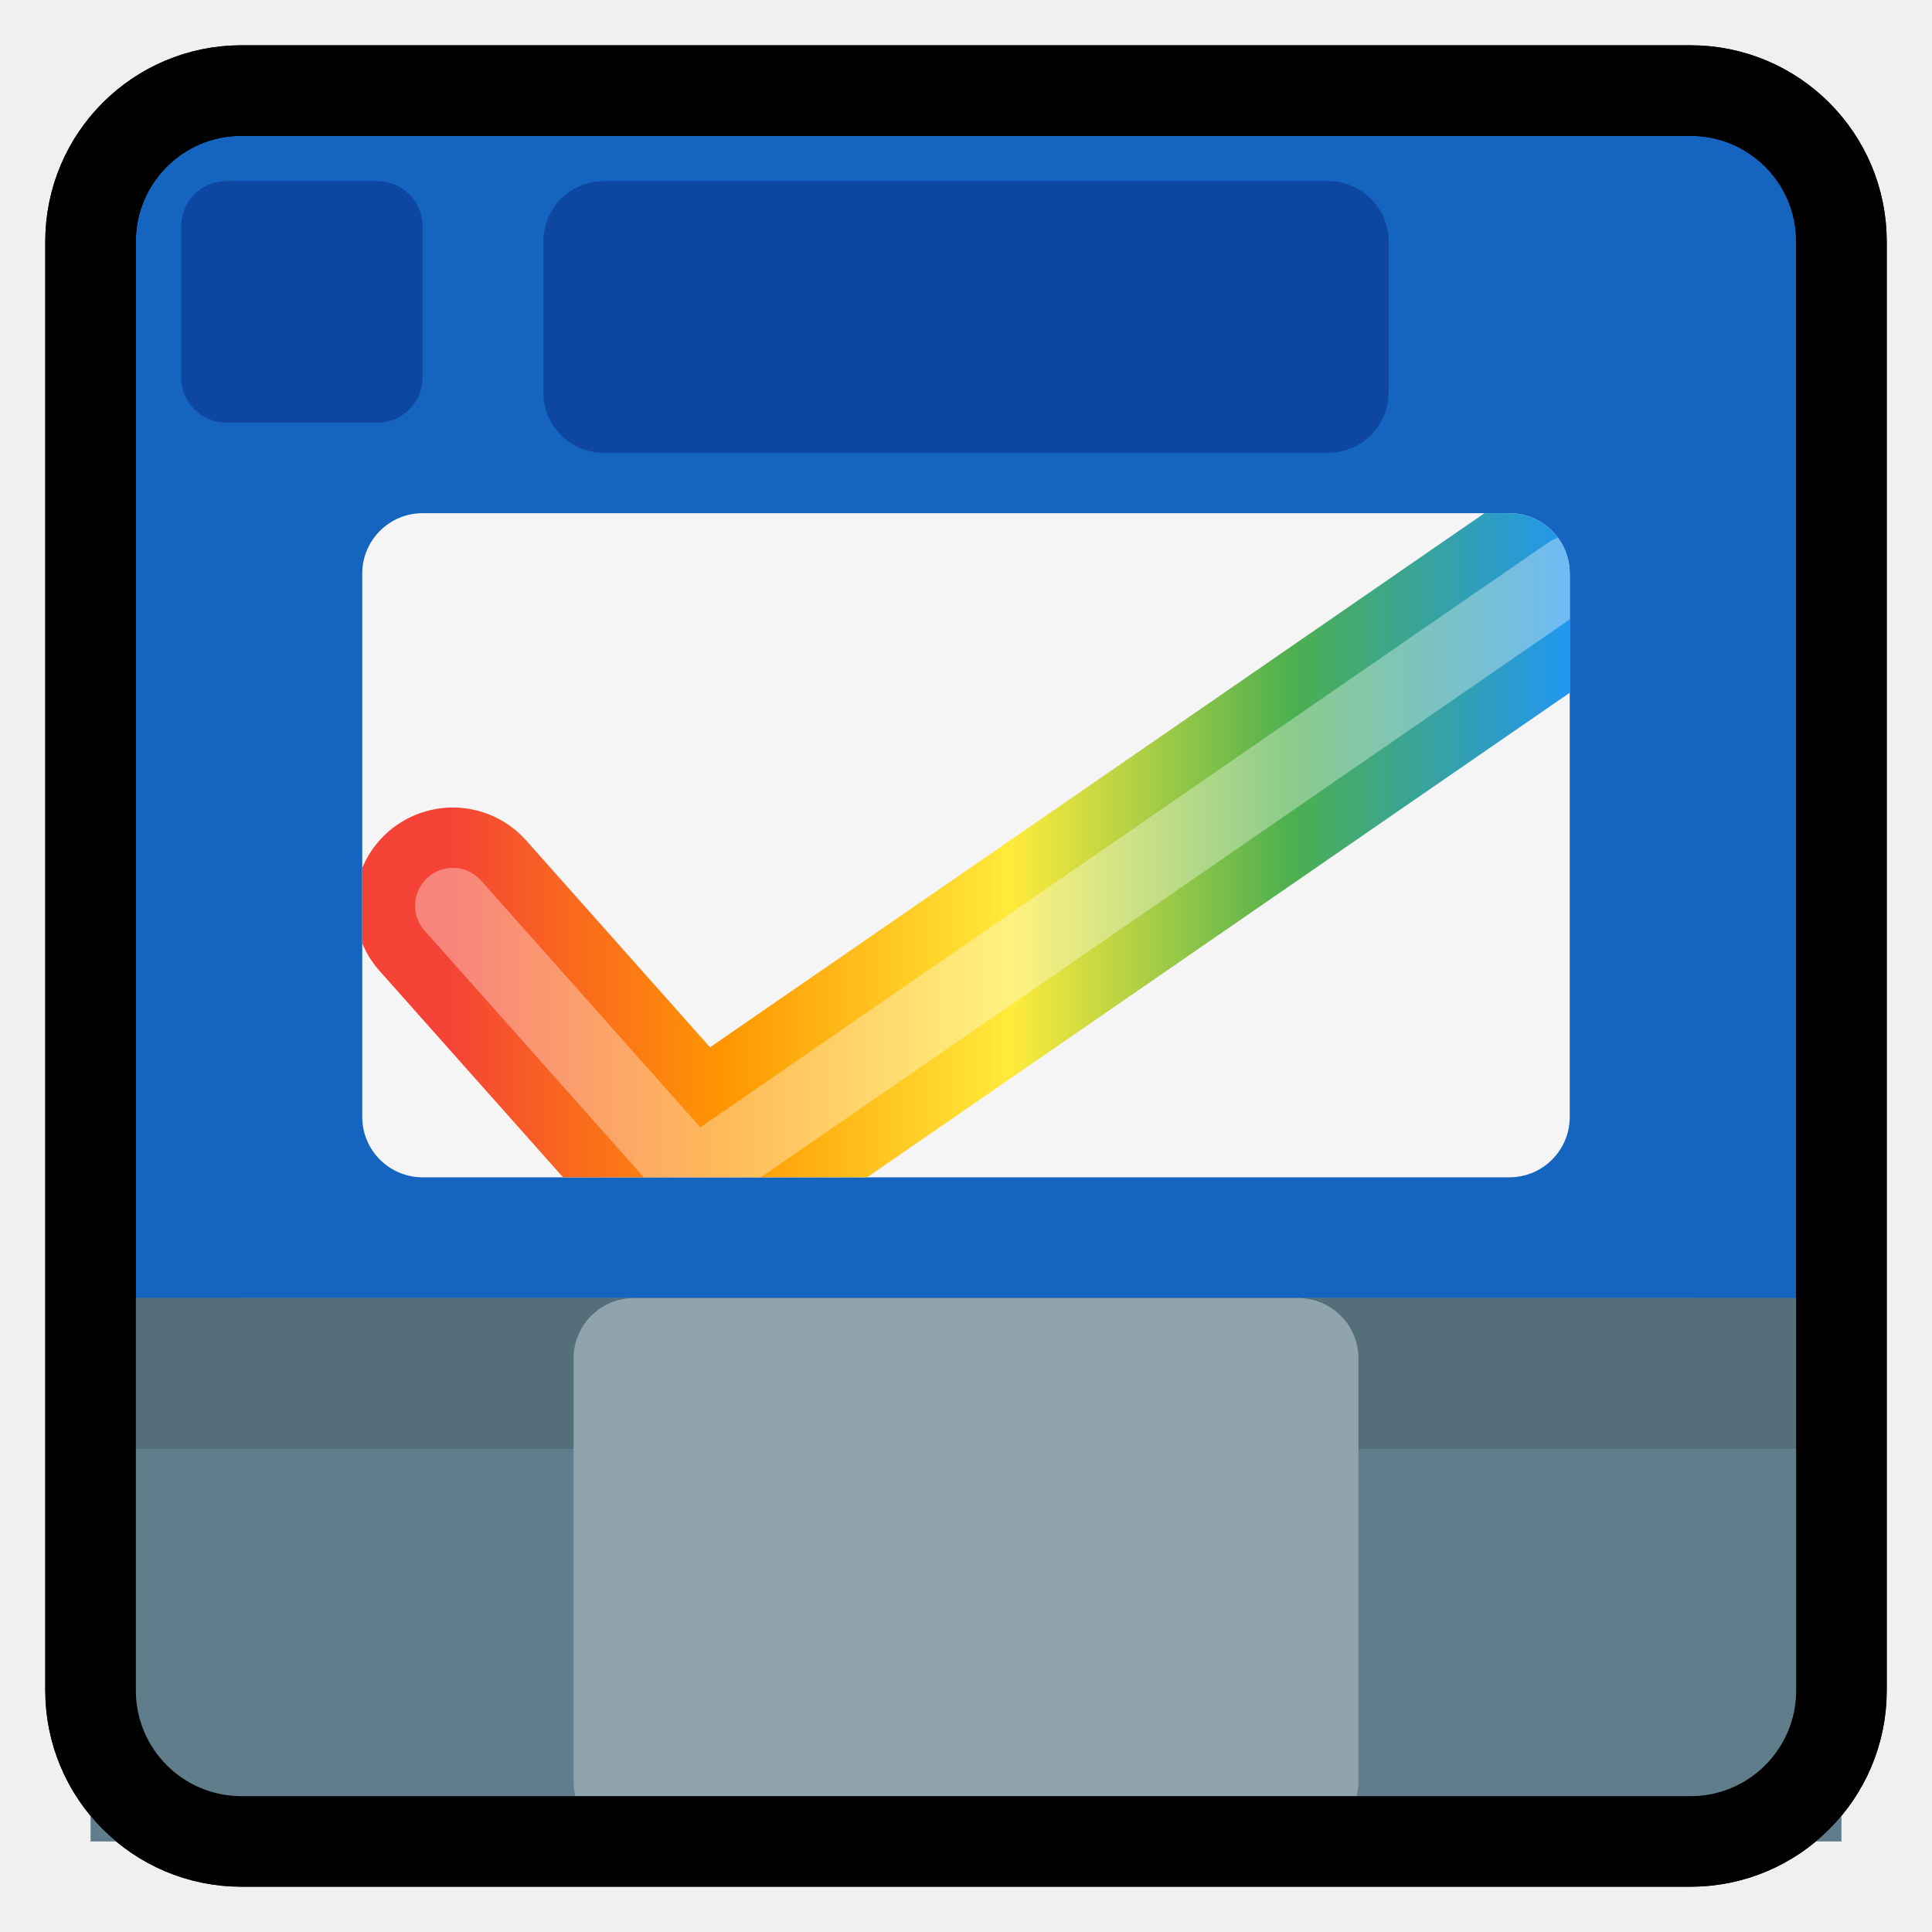
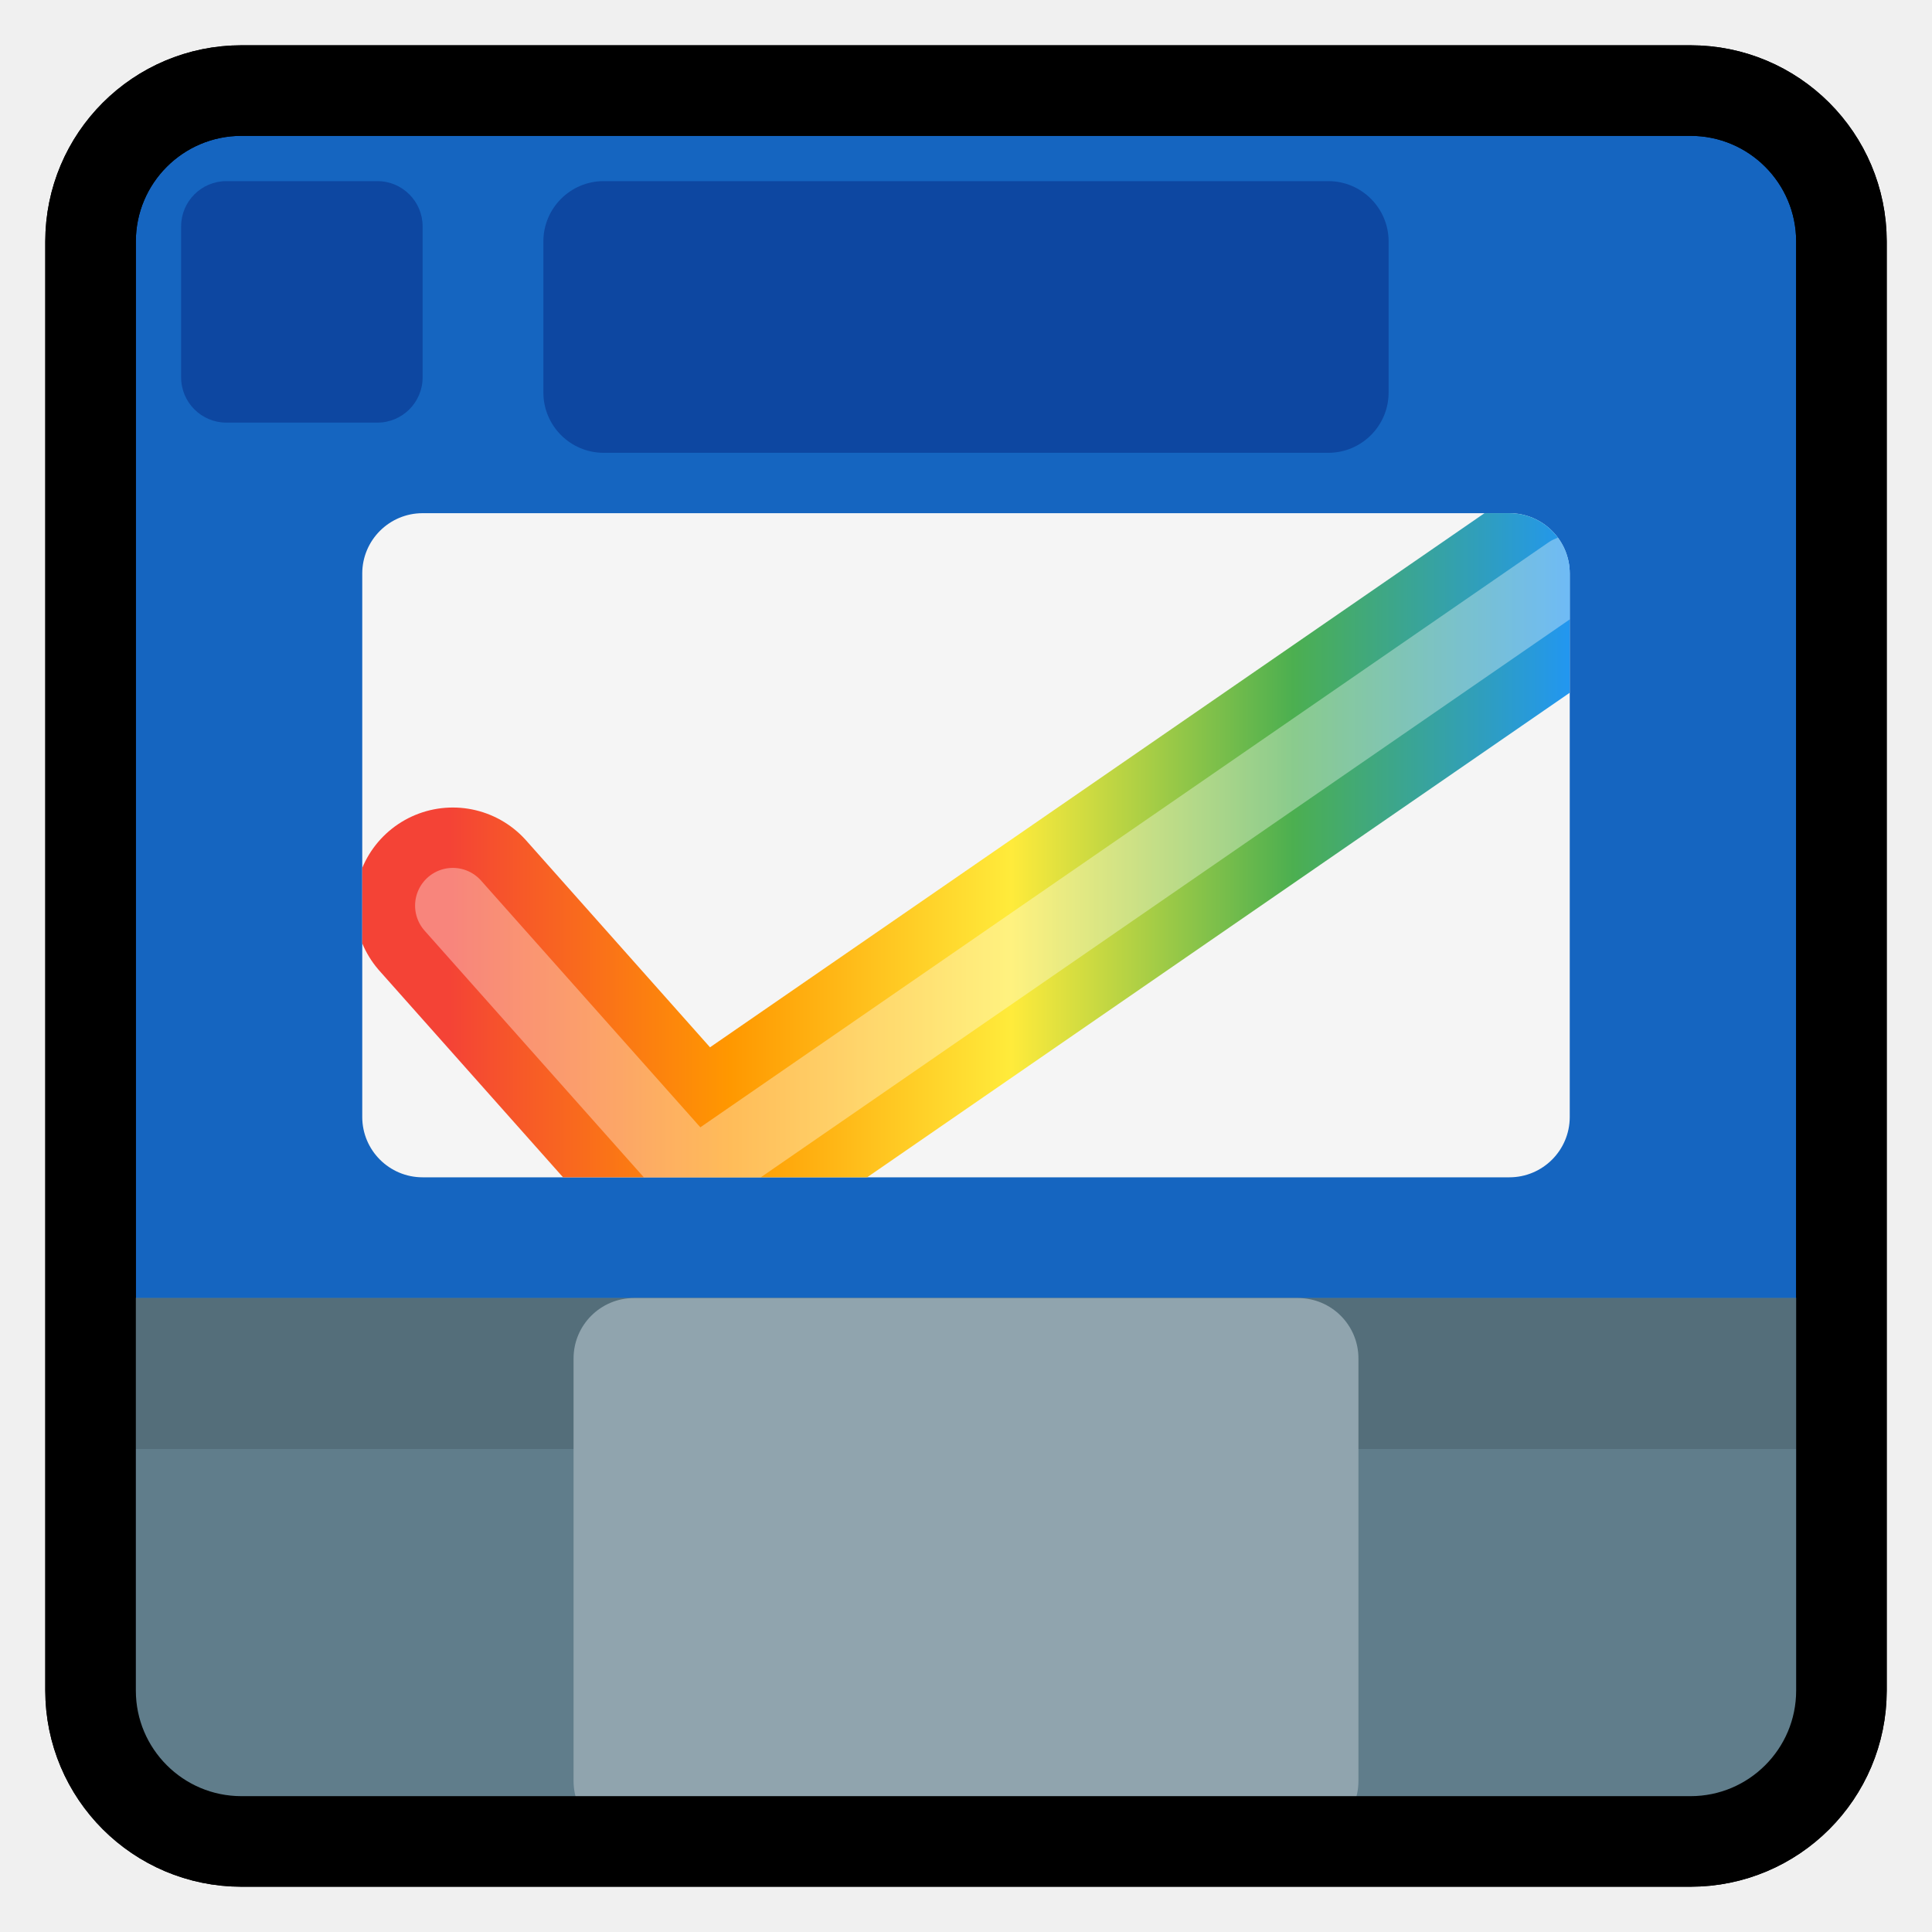
<svg xmlns="http://www.w3.org/2000/svg" viewBox="0 0 64 64" width="64" height="64">
  <defs>
    <linearGradient id="amigaRainbow" x1="0%" y1="0%" x2="100%" y2="0%">
      <stop offset="0%" stop-color="#F44336" />
      <stop offset="25%" stop-color="#FF9800" />
      <stop offset="50%" stop-color="#FFEB3B" />
      <stop offset="75%" stop-color="#4CAF50" />
      <stop offset="100%" stop-color="#2196F3" />
    </linearGradient>
    <clipPath id="labelClip">
      <rect x="12" y="17" width="40" height="22" rx="2" ry="2" />
    </clipPath>
  </defs>
  <rect x="3" y="3" width="58" height="58" rx="5" ry="5" fill="#1565C0" stroke="#000000" stroke-width="3" />
  <rect x="6" y="6" width="8" height="8" rx="1.5" ry="1.5" fill="#0D47A1" />
  <rect x="18" y="6" width="28" height="9" rx="2" ry="2" fill="#0D47A1" />
  <rect x="12" y="17" width="40" height="22" rx="2" ry="2" fill="#F5F5F5" />
  <g clip-path="url(#labelClip)">
    <polyline points="15,30  23,39  52,19" stroke="url(#amigaRainbow)" stroke-width="6.5" stroke-linecap="round" stroke-linejoin="round" fill="none" />
-     <polyline points="15,30  23,39  52,19" stroke="rgba(255,255,255,0.35)" stroke-width="2.5" stroke-linecap="round" stroke-linejoin="round" fill="none" />
+     <polyline points="15,30  23,39  52,19" stroke="#FFFFFF" stroke-opacity="0.35" stroke-width="2.5" stroke-linecap="round" stroke-linejoin="round" fill="none" />
  </g>
-   <rect x="3" y="43" width="58" height="18" rx="0" ry="0" fill="#607D8B" clip-path="inset(0 0 0 0 round 0 0 5px 5px)" />
-   <rect x="3" y="43" width="58" height="18" rx="5" ry="5" fill="#607D8B" />
+   <path d="M3,43 H61 V56 A5,5 0 0 1 56,61 H8 A5,5 0 0 1 3,56 Z" fill="#607D8B" />
  <rect x="3" y="43" width="58" height="5" fill="#546E7A" />
  <rect x="19" y="43" width="26" height="18" rx="2" ry="2" fill="#90A4AE" />
  <rect x="3" y="3" width="58" height="58" rx="5" ry="5" fill="none" stroke="#000000" stroke-width="3" />
</svg>
